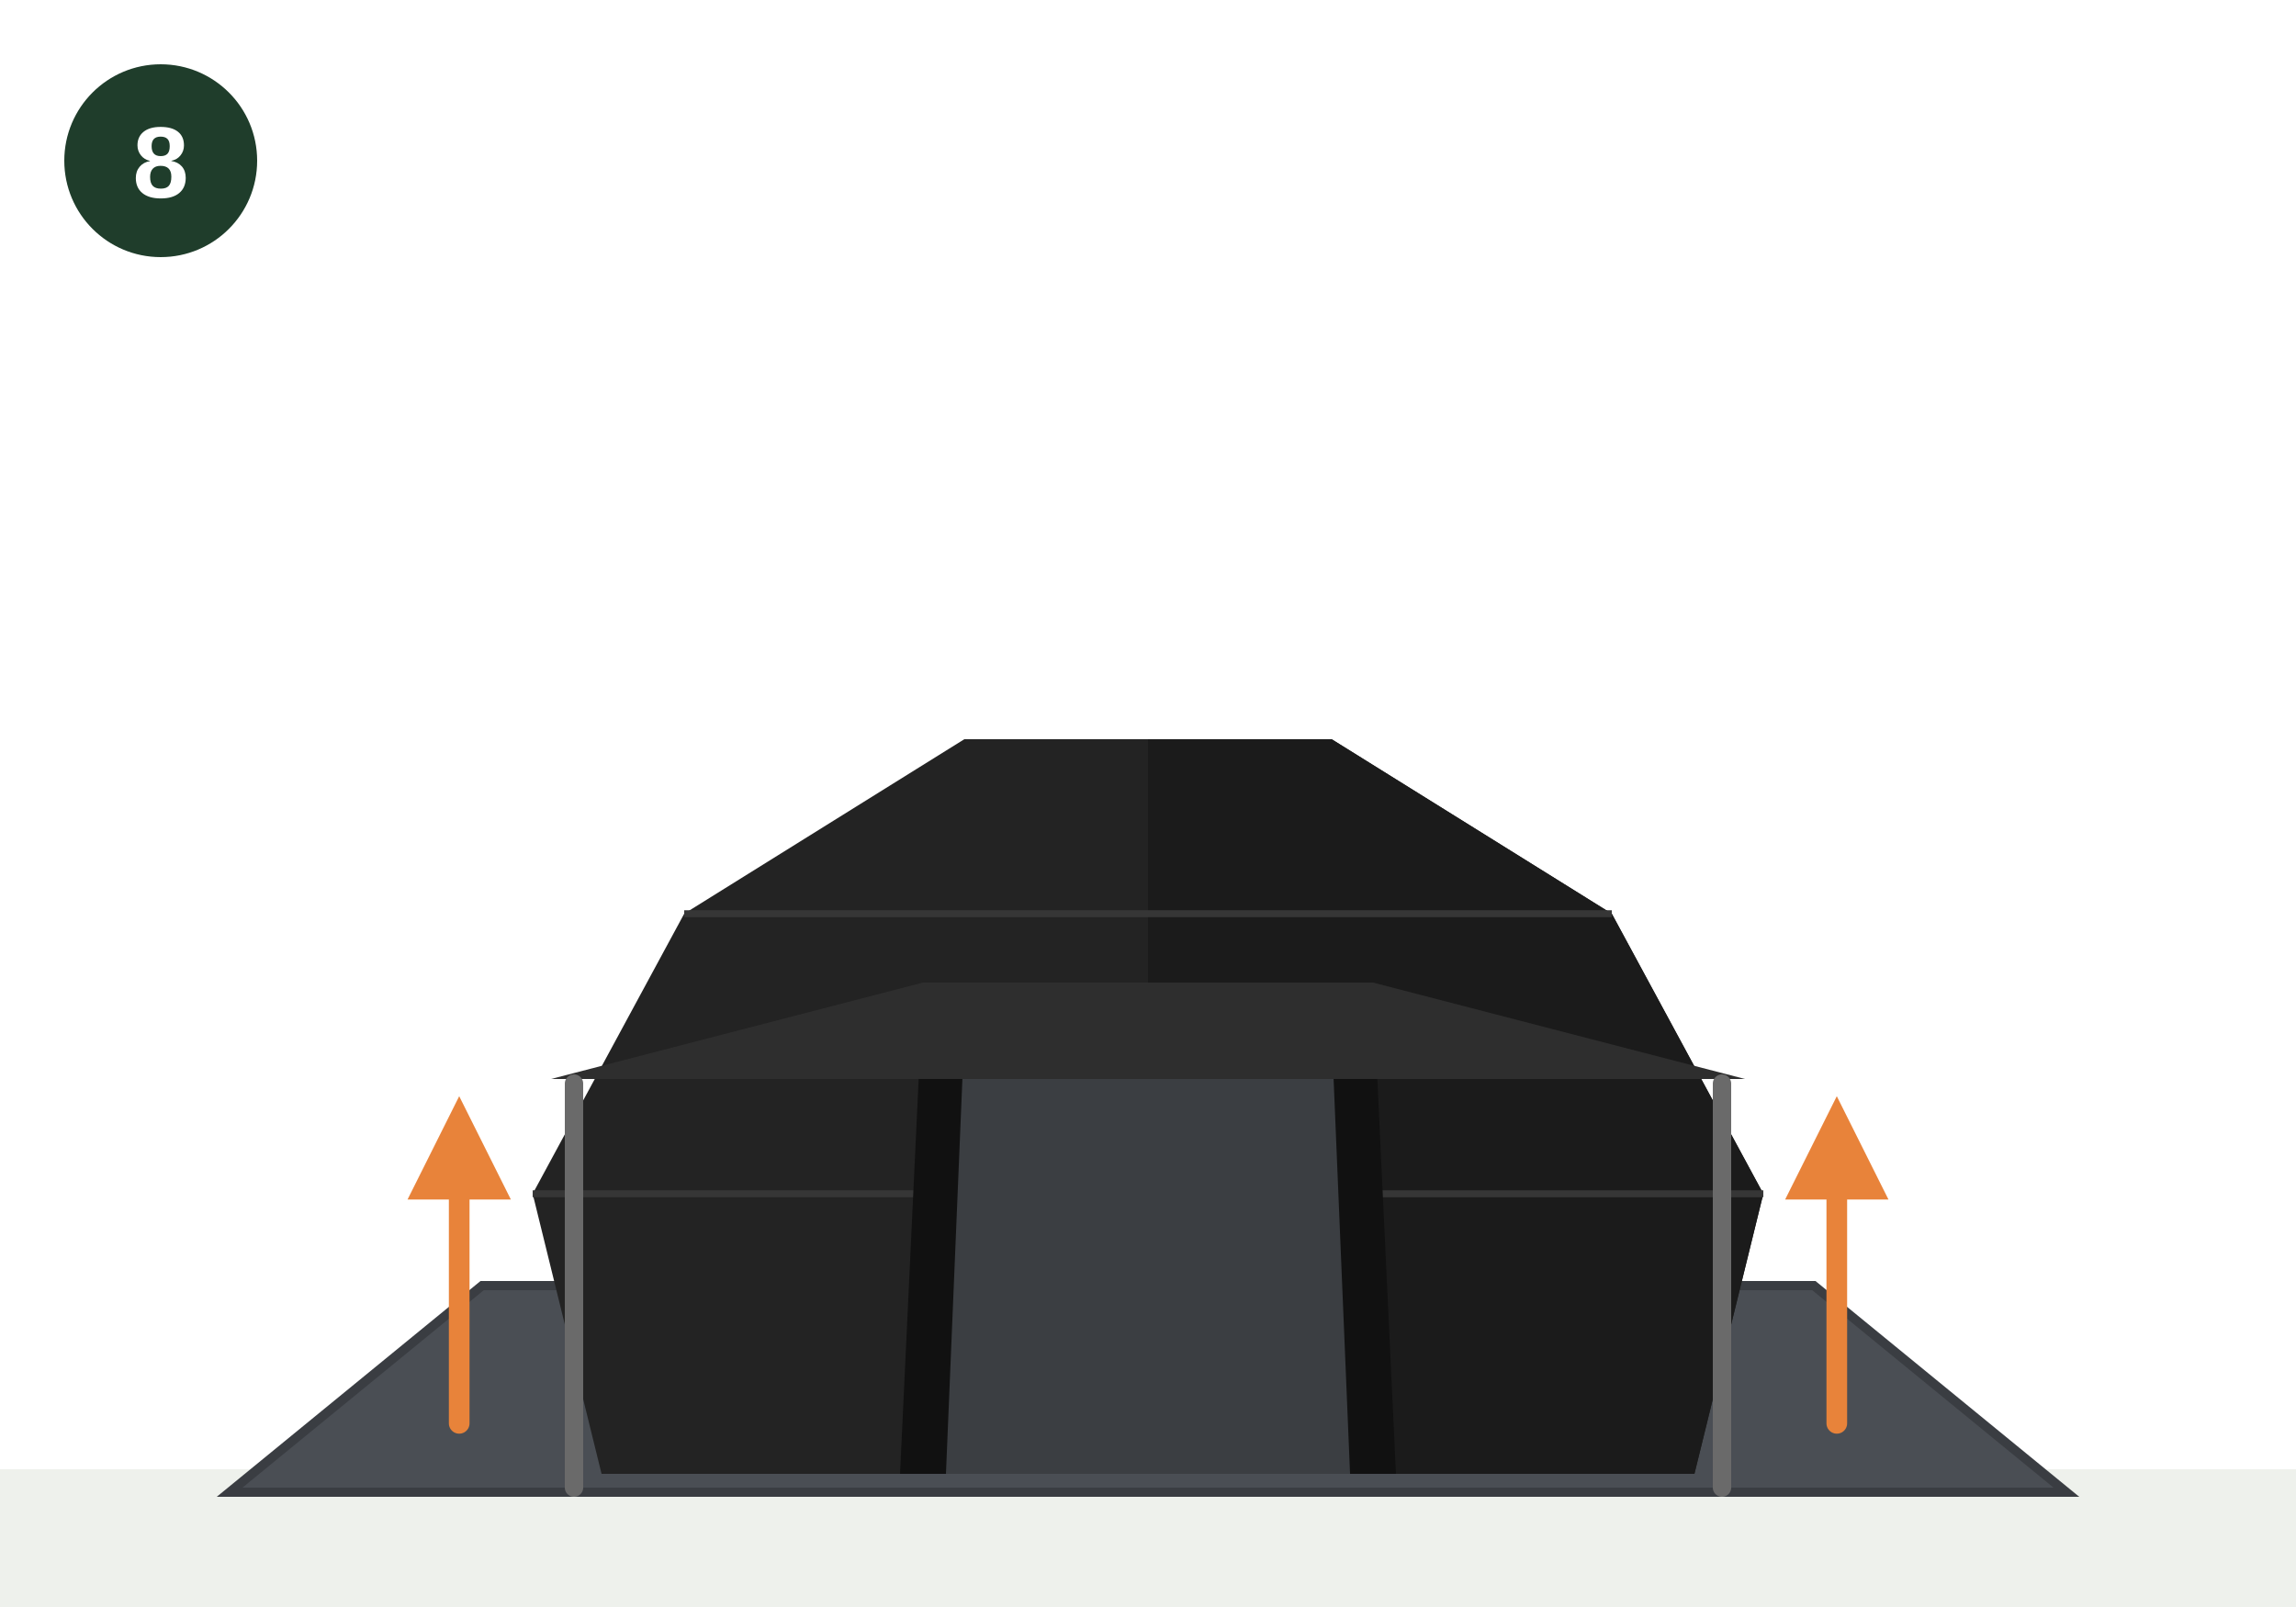
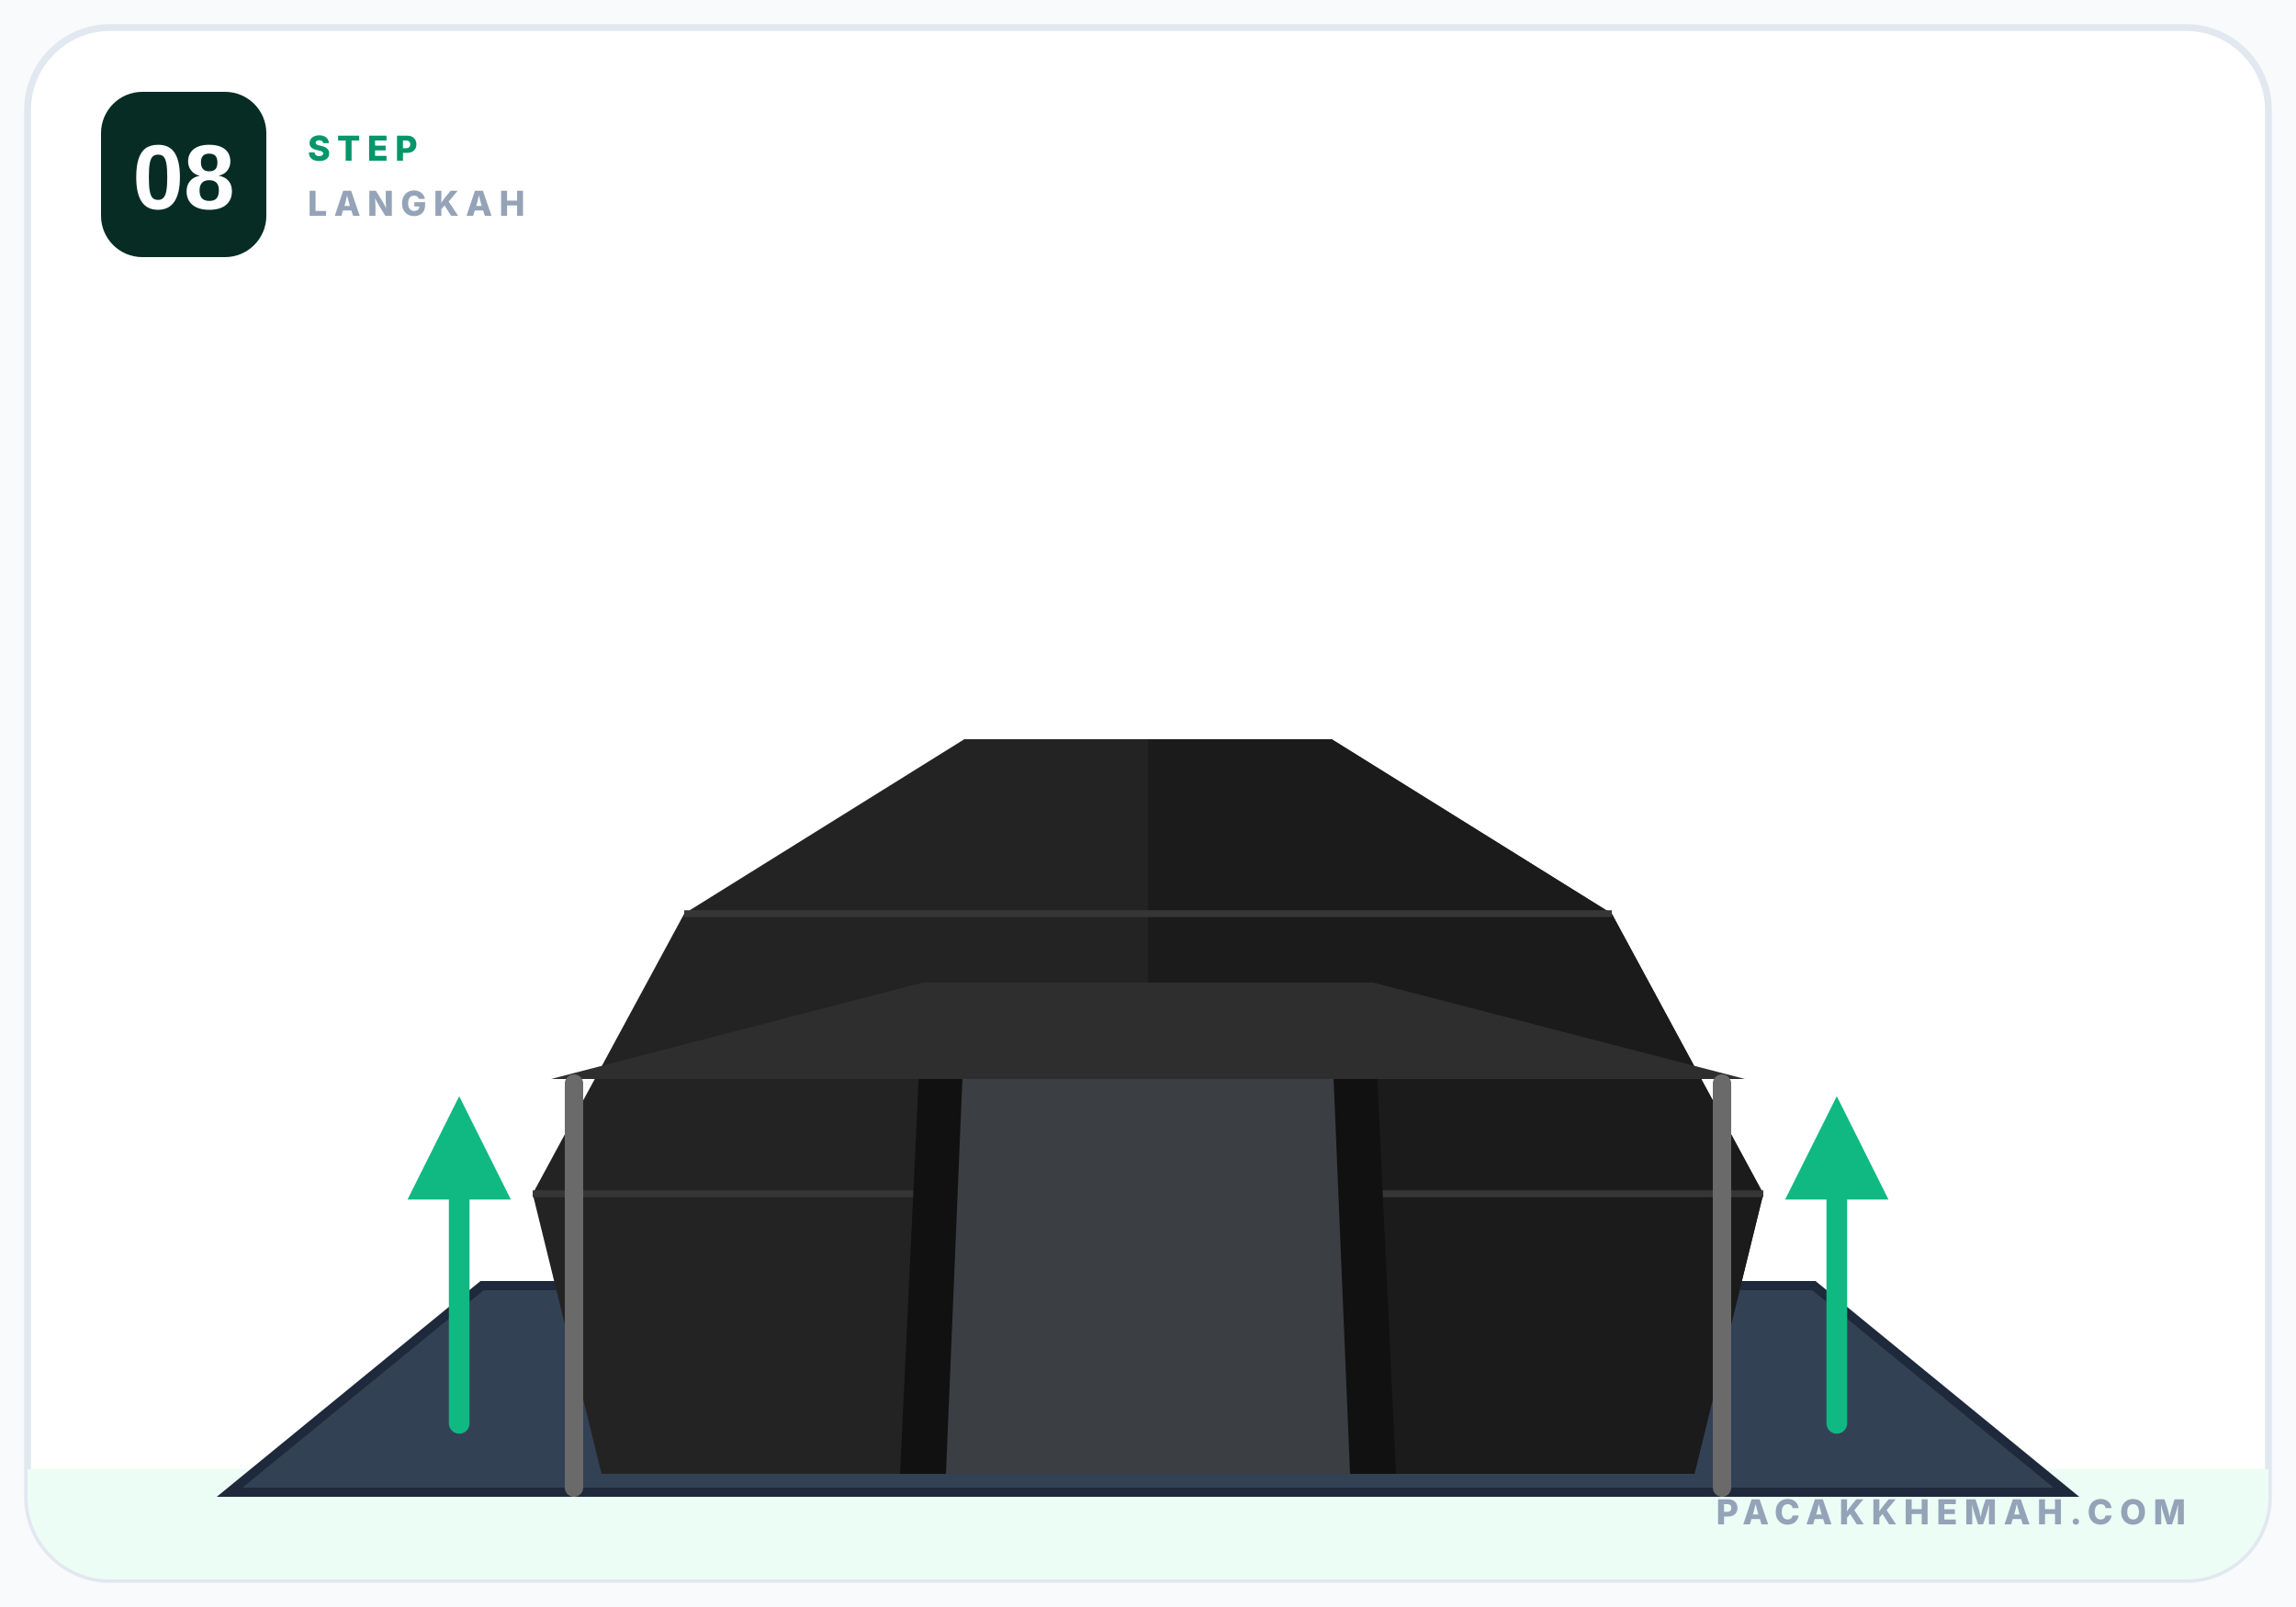
<svg xmlns="http://www.w3.org/2000/svg" viewBox="0 0 1000 700" width="1000" height="700">
  <defs>
    <marker id="ah" viewBox="0 0 10 10" refX="5" refY="5" markerWidth="5" markerHeight="5" orient="auto-start-reverse">
-       <path d="M0 0 L10 5 L0 10 z" fill="#e8833a" />
+       <path d="M0 0 L10 5 L0 10 z" fill="#10b981" />
    </marker>
  </defs>
-   <rect width="1000" height="700" fill="#ffffff" />
-   <rect x="0" y="640" width="1000" height="60" fill="#eef1ec" />
-   <polygon points="210,560 790,560 900,650 100,650" fill="#4a4e54" />
-   <polygon points="210,560 790,560 900,650 100,650" fill="none" stroke="#3a3d42" stroke-width="4" />
-   <g transform="translate(0 0)" opacity="1.0">
-     <path d="M262 642 L232 520 L298 398 L420 322 L580 322 L702 398 L768 520 L738 642 Z" fill="#232323" />
-     <path d="M500 322 L580 322 L702 398 L768 520 L738 642 L500 642 Z" fill="#1b1b1b" />
-     <path d="M232 520 L768 520 M298 398 L702 398" stroke="#363636" stroke-width="3" />
-     <path d="M392 642 L402 430 L598 430 L608 642 Z" fill="#111" />
-     <path d="M412 642 L420 450 L580 450 L588 642 Z" fill="#3b3e42" />
-     <polygon points="402,428 598,428 760,470 240,470" fill="#2e2e2e" />
+   <rect width="1000" height="700" fill="#f8fafc" />
+   <rect x="12" y="12" width="976" height="676" rx="36" fill="#ffffff" stroke="#e2e8f0" stroke-width="3" />
+   <clipPath id="cc">
+     <rect x="12" y="12" width="976" height="676" rx="36" />
+   </clipPath>
+   <g clip-path="url(#cc)">
+     <rect x="0" y="640" width="1000" height="60" fill="#ecfdf5" />
+     <polygon points="210,560 790,560 900,650 100,650" fill="#334155" />
+     <polygon points="210,560 790,560 900,650 100,650" fill="none" stroke="#1e293b" stroke-width="4" />
+     <g transform="translate(0 0)" opacity="1.0">
+       <path d="M262 642 L232 520 L298 398 L420 322 L580 322 L702 398 L768 520 L738 642 Z" fill="#232323" />
+       <path d="M500 322 L580 322 L702 398 L768 520 L738 642 L500 642 Z" fill="#1b1b1b" />
+       <path d="M232 520 L768 520 M298 398 L702 398" stroke="#363636" stroke-width="3" />
+       <path d="M392 642 L402 430 L598 430 L608 642 Z" fill="#111" />
+       <path d="M412 642 L420 450 L580 450 L588 642 Z" fill="#3b3e42" />
+       <polygon points="402,428 598,428 760,470 240,470" fill="#2e2e2e" />
+     </g>
+     <line x1="250" y1="472" x2="250" y2="648" stroke="#6a6a6a" stroke-width="8" stroke-linecap="round" />
+     <line x1="750" y1="472" x2="750" y2="648" stroke="#6a6a6a" stroke-width="8" stroke-linecap="round" />
+     <path d="M200 620 L200 500" fill="none" stroke="#10b981" stroke-width="9" stroke-linecap="round" marker-end="url(#ah)" />
+     <path d="M800 620 L800 500" fill="none" stroke="#10b981" stroke-width="9" stroke-linecap="round" marker-end="url(#ah)" />
+     <rect x="44" y="40" width="72" height="72" rx="18" fill="#062c24" />
+     <text x="80" y="91" font-family="'Bricolage Grotesque','Bricolage Grotesque 96pt ExtraBold',Arial" font-weight="800" font-size="40" fill="#ffffff" text-anchor="middle">08</text>
+     <text x="134" y="70" font-family="Inter, Arial" font-weight="800" font-size="15" letter-spacing="3" fill="#059669">STEP</text>
+     <text x="134" y="94" font-family="Inter, Arial" font-weight="800" font-size="15" letter-spacing="3" fill="#94a3b8">LANGKAH</text>
  </g>
-   <line x1="250" y1="472" x2="250" y2="648" stroke="#6a6a6a" stroke-width="8" stroke-linecap="round" />
-   <line x1="750" y1="472" x2="750" y2="648" stroke="#6a6a6a" stroke-width="8" stroke-linecap="round" />
-   <path d="M200 620 L200 500" fill="none" stroke="#e8833a" stroke-width="9" stroke-linecap="round" marker-end="url(#ah)" />
-   <path d="M800 620 L800 500" fill="none" stroke="#e8833a" stroke-width="9" stroke-linecap="round" marker-end="url(#ah)" />
-   <circle cx="70" cy="70" r="42" fill="#1f3d2b" />
-   <text x="70" y="86" font-family="Arial, sans-serif" font-size="44" font-weight="bold" fill="#fff" text-anchor="middle">8</text>
+   <text x="952" y="664" font-family="Inter, Arial" font-weight="800" font-size="15" letter-spacing="3" fill="#94a3b8" text-anchor="end">PACAKKHEMAH.COM</text>
</svg>
